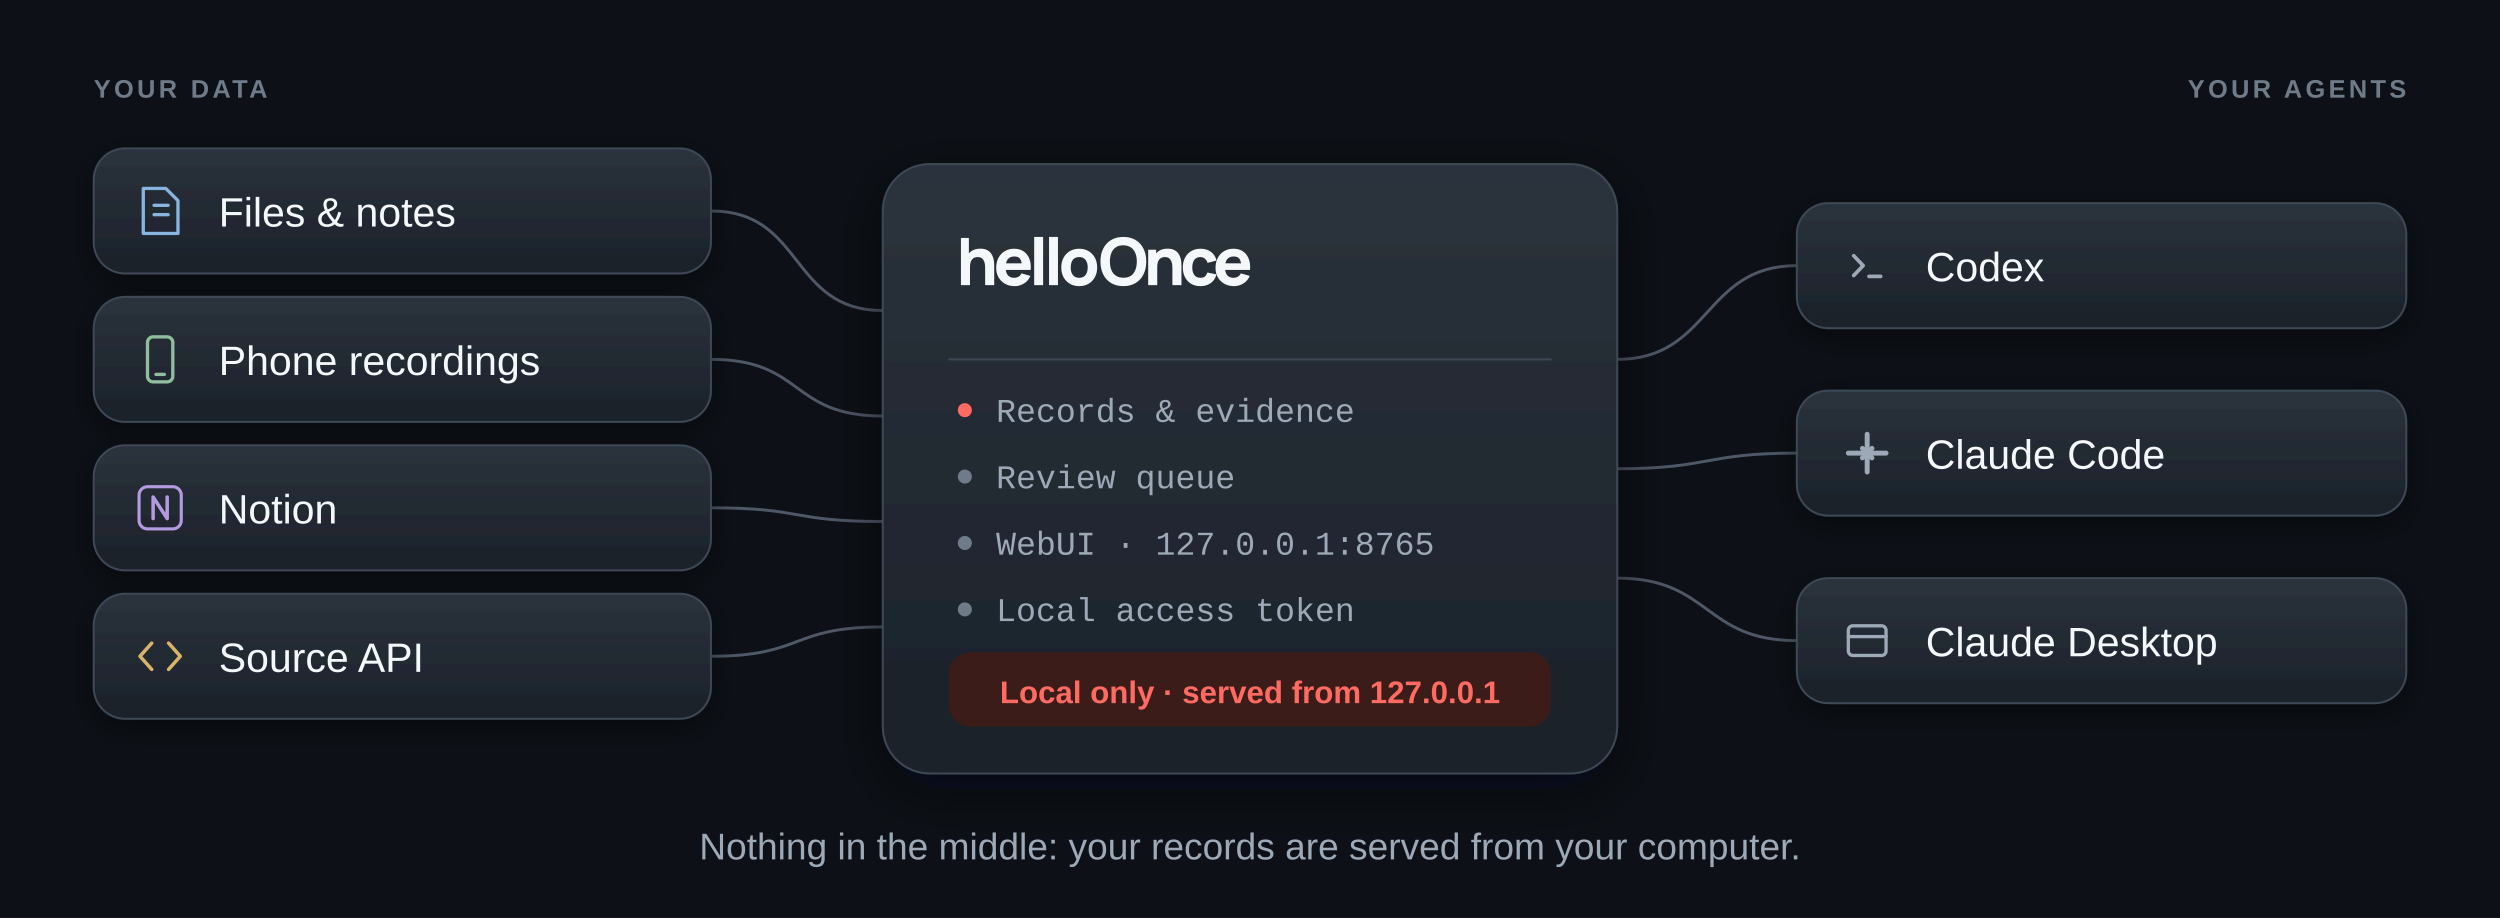
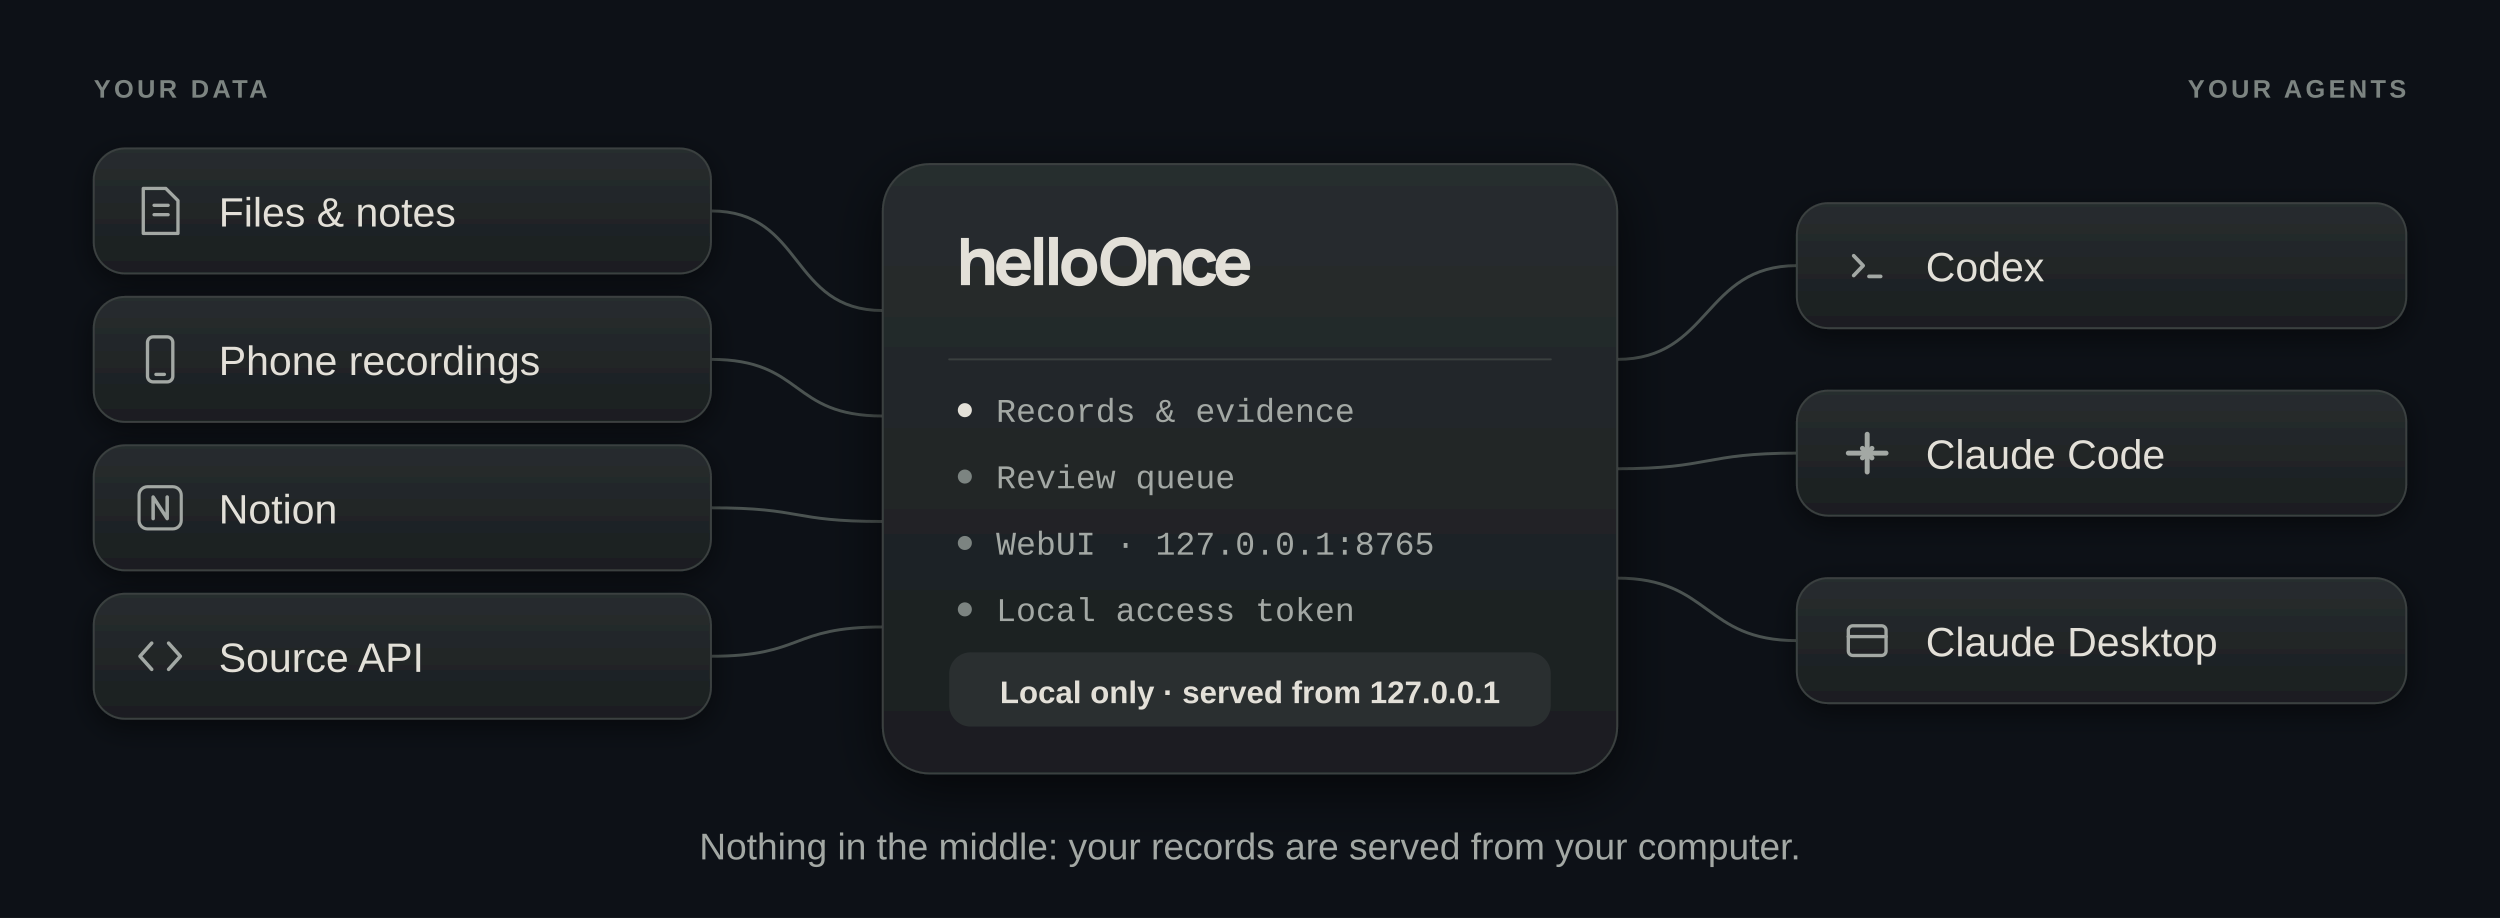
<svg xmlns="http://www.w3.org/2000/svg" viewBox="0 0 1280 470" width="1280" height="470" role="img" aria-label="Files, phone recordings, Notion and the source API flow into HelloOnce on your computer, which serves Codex, Claude Code and Claude Desktop over MCP.">
  <defs>
    <radialGradient id="halo" cx="50%" cy="50%" r="50%">
-       <stop offset="0" stop-color="#FF7A70" stop-opacity=".55" />
-       <stop offset=".45" stop-color="#FF7A70" stop-opacity=".18" />
-       <stop offset="1" stop-color="#FF7A70" stop-opacity="0" />
+       <stop offset="0" stop-color="#A3A8A4" stop-opacity=".55" />
+       <stop offset=".45" stop-color="#A3A8A4" stop-opacity=".18" />
+       <stop offset="1" stop-color="#A3A8A4" stop-opacity="0" />
    </radialGradient>
    <linearGradient id="cardGrad" x1="0" y1="0" x2="0" y2="1">
-       <stop offset="0" stop-color="#2B323C" />
-       <stop offset="1" stop-color="#1B2129" />
+       <stop offset="0" stop-color="#282D2F" />
+       <stop offset="1" stop-color="#1A1E20" />
    </linearGradient>
    <linearGradient id="cardAltGrad" x1="0" y1="0" x2="0" y2="1">
-       <stop offset="0" stop-color="#39424F" />
-       <stop offset="1" stop-color="#262E38" />
+       <stop offset="0" stop-color="#343A3B" />
+       <stop offset="1" stop-color="#232829" />
    </linearGradient>
    <filter id="soft" x="-30%" y="-30%" width="160%" height="180%">
-       <feDropShadow dx="0" dy="8" stdDeviation="14" flood-color="rgba(1,4,9,.62)" flood-opacity="1" />
+       <feDropShadow dx="0" dy="8" stdDeviation="14" flood-color="rgba(0,0,0,.62)" flood-opacity="1" />
    </filter>
    <filter id="softSm" x="-30%" y="-30%" width="160%" height="180%">
-       <feDropShadow dx="0" dy="4" stdDeviation="7" flood-color="rgba(1,4,9,.62)" flood-opacity=".8" />
+       <feDropShadow dx="0" dy="4" stdDeviation="7" flood-color="rgba(0,0,0,.62)" flood-opacity=".8" />
    </filter>
  </defs>
  <style>
  .s{font-family:-apple-system, BlinkMacSystemFont, 'Segoe UI Variable Display', 'Segoe UI', 'Helvetica Neue', Arial, 'Microsoft YaHei', 'PingFang SC', 'Hiragino Sans GB', 'Noto Sans CJK SC', sans-serif}
  .m{font-family:ui-monospace, SFMono-Regular, 'SF Mono', Menlo, Consolas, 'Liberation Mono', 'Microsoft YaHei', monospace}
  .rise{opacity:0;animation:rise .9s cubic-bezier(.16,.84,.32,1) both}
  @keyframes rise{from{opacity:0;transform:translateY(14px);filter:blur(6px)}to{opacity:1;transform:none;filter:blur(0)}}
  @keyframes breathe{0%,100%{opacity:.45;transform:scale(.96)}50%{opacity:.9;transform:scale(1.05)}}
  @keyframes breathe2{
    0%{opacity:.05;transform:scale(.93);animation-timing-function:cubic-bezier(.66,0,.34,1)}
    18%{opacity:.12;transform:scale(1.03);animation-timing-function:cubic-bezier(.37,0,.63,1)}
    34%{opacity:.07;transform:scale(.99);animation-timing-function:cubic-bezier(.45,0,.55,1)}
    57%{opacity:.15;transform:scale(1.085);animation-timing-function:cubic-bezier(.3,0,.7,1)}
    72%{opacity:.088;transform:scale(1.008);animation-timing-function:cubic-bezier(.6,0,.4,1)}
    88%{opacity:.126;transform:scale(1.052);animation-timing-function:cubic-bezier(.5,0,.5,1)}
    100%{opacity:.05;transform:scale(.93)}
  }
  @keyframes twinkle{0%,100%{opacity:.12}50%{opacity:.5}}
  .tw{animation:twinkle 9s ease-in-out infinite}
  .snr{animation:snr 5.4s cubic-bezier(.16,.84,.32,1) infinite;transform-box:fill-box;transform-origin:center}
  @keyframes snr{0%{transform:scale(.5);opacity:.55}65%{opacity:0}100%{transform:scale(1.6);opacity:0}}
  .swp{animation-timing-function:cubic-bezier(.83,0,.17,1);animation-iteration-count:infinite;opacity:0}
  .march{animation:march 1.65s linear infinite}
  .dp{animation:dotpulse 2.6s ease-in-out infinite}
  @keyframes dotpulse{0%,100%{opacity:.42}50%{opacity:1}}
  @keyframes march{to{stroke-dashoffset:-24}}
  .scan{animation:scan 4s cubic-bezier(.83,0,.17,1) infinite;opacity:0}
  @keyframes scan{0%{transform:translateX(0);opacity:0}8%{opacity:1}88%{opacity:1}100%{transform:translateX(1140px);opacity:0}}
  @media (prefers-reduced-motion: reduce){
    .rise{animation:none!important;opacity:1!important;filter:none!important;transform:none!important}
    .tw{animation:none!important;opacity:.55!important}
    .snr,.swp,.scan{animation:none!important;opacity:0!important}
    .march{animation:none!important}
    .dp{animation:none!important;opacity:1!important}
  }</style>
  <rect width="1280" height="470" fill="#0D1117" />
-   <text x="48" y="50" font-size="13" font-weight="700" fill="#6F7B89" letter-spacing="1.7" class="s">YOUR DATA</text>
-   <text x="1232" y="50" font-size="13" font-weight="700" fill="#6F7B89" text-anchor="end" letter-spacing="1.7" class="s">YOUR AGENTS</text>
-   <path id="sl0" d="M364,108 C412,108 404,159 452,159" fill="none" stroke="#4E5866" stroke-width="1.5" />
-   <path id="sl1" d="M364,184 C412,184 404,213 452,213" fill="none" stroke="#4E5866" stroke-width="1.5" />
-   <path id="sl2" d="M364,260 C412,260 404,267 452,267" fill="none" stroke="#4E5866" stroke-width="1.5" />
-   <path id="sl3" d="M364,336 C412,336 404,321 452,321" fill="none" stroke="#4E5866" stroke-width="1.5" />
-   <path id="ar0" d="M828,184 C876,184 872,136 920,136" fill="none" stroke="#4E5866" stroke-width="1.5" />
-   <path id="ar1" d="M828,240 C876,240 872,232 920,232" fill="none" stroke="#4E5866" stroke-width="1.5" />
-   <path id="ar2" d="M828,296 C876,296 872,328 920,328" fill="none" stroke="#4E5866" stroke-width="1.5" />
+   <text x="48" y="50" font-size="13" font-weight="700" fill="#7C8481" letter-spacing="1.7" class="s">YOUR DATA</text>
+   <text x="1232" y="50" font-size="13" font-weight="700" fill="#7C8481" text-anchor="end" letter-spacing="1.7" class="s">YOUR AGENTS</text>
+   <path id="sl0" d="M364,108 C412,108 404,159 452,159" fill="none" stroke="#4B5351" stroke-width="1.5" />
+   <path id="sl1" d="M364,184 C412,184 404,213 452,213" fill="none" stroke="#4B5351" stroke-width="1.5" />
+   <path id="sl2" d="M364,260 C412,260 404,267 452,267" fill="none" stroke="#4B5351" stroke-width="1.5" />
+   <path id="sl3" d="M364,336 C412,336 404,321 452,321" fill="none" stroke="#4B5351" stroke-width="1.5" />
+   <path id="ar0" d="M828,184 C876,184 872,136 920,136" fill="none" stroke="#4B5351" stroke-width="1.5" />
+   <path id="ar1" d="M828,240 C876,240 872,232 920,232" fill="none" stroke="#4B5351" stroke-width="1.5" />
+   <path id="ar2" d="M828,296 C876,296 872,328 920,328" fill="none" stroke="#4B5351" stroke-width="1.5" />
  <g>
    <g>
      <animateMotion dur="1.3s" begin="0s" repeatCount="indefinite" calcMode="spline" keyPoints="0;1" keyTimes="0;1" keySplines=".42 0 .28 1">
        <mpath href="#sl0" />
      </animateMotion>
-       <circle r="5.4" fill="#FFB3AC" opacity="0">
+       <circle r="5.4" fill="#6F7672" opacity="0">
        <animate attributeName="r" values="2.16;5.4;5.4;2.16" keyTimes="0;.14;.86;1" calcMode="spline" keySplines=".4 0 .6 1;.4 0 .6 1;.4 0 .6 1" dur="1.3s" begin="0s" repeatCount="indefinite" />
        <animate attributeName="opacity" values="0;.115;.115;0" keyTimes="0;.14;.86;1" calcMode="spline" keySplines=".4 0 .6 1;.4 0 .6 1;.4 0 .6 1" dur="1.3s" begin="0s" repeatCount="indefinite" />
      </circle>
-       <circle r="3.6" fill="#FFB3AC" opacity="0">
+       <circle r="3.6" fill="#6F7672" opacity="0">
        <animate attributeName="r" values="1.26;3.6;3.6;1.26" keyTimes="0;.14;.86;1" calcMode="spline" keySplines=".4 0 .6 1;.4 0 .6 1;.4 0 .6 1" dur="1.3s" begin="0s" repeatCount="indefinite" />
        <animate attributeName="opacity" values="0;1;1;0" keyTimes="0;.14;.86;1" calcMode="spline" keySplines=".4 0 .6 1;.4 0 .6 1;.4 0 .6 1" dur="1.3s" begin="0s" repeatCount="indefinite" />
      </circle>
    </g>
    <g>
      <animateMotion dur="1.3s" begin="-0.37s" repeatCount="indefinite" calcMode="spline" keyPoints="0;1" keyTimes="0;1" keySplines=".42 0 .28 1">
        <mpath href="#sl0" />
      </animateMotion>
-       <circle r="5.4" fill="#FFB3AC" opacity="0">
+       <circle r="5.4" fill="#6F7672" opacity="0">
        <animate attributeName="r" values="2.16;5.4;5.4;2.16" keyTimes="0;.14;.86;1" calcMode="spline" keySplines=".4 0 .6 1;.4 0 .6 1;.4 0 .6 1" dur="1.3s" begin="-0.37s" repeatCount="indefinite" />
        <animate attributeName="opacity" values="0;.115;.115;0" keyTimes="0;.14;.86;1" calcMode="spline" keySplines=".4 0 .6 1;.4 0 .6 1;.4 0 .6 1" dur="1.3s" begin="-0.37s" repeatCount="indefinite" />
      </circle>
-       <circle r="3.6" fill="#FFB3AC" opacity="0">
+       <circle r="3.6" fill="#6F7672" opacity="0">
        <animate attributeName="r" values="1.26;3.6;3.6;1.26" keyTimes="0;.14;.86;1" calcMode="spline" keySplines=".4 0 .6 1;.4 0 .6 1;.4 0 .6 1" dur="1.3s" begin="-0.37s" repeatCount="indefinite" />
        <animate attributeName="opacity" values="0;1;1;0" keyTimes="0;.14;.86;1" calcMode="spline" keySplines=".4 0 .6 1;.4 0 .6 1;.4 0 .6 1" dur="1.3s" begin="-0.37s" repeatCount="indefinite" />
      </circle>
    </g>
    <g>
      <animateMotion dur="1.42s" begin="-0.46s" repeatCount="indefinite" calcMode="spline" keyPoints="0;1" keyTimes="0;1" keySplines=".42 0 .28 1">
        <mpath href="#sl1" />
      </animateMotion>
-       <circle r="5.4" fill="#FFB3AC" opacity="0">
+       <circle r="5.4" fill="#6F7672" opacity="0">
        <animate attributeName="r" values="2.16;5.4;5.4;2.16" keyTimes="0;.14;.86;1" calcMode="spline" keySplines=".4 0 .6 1;.4 0 .6 1;.4 0 .6 1" dur="1.42s" begin="-0.46s" repeatCount="indefinite" />
        <animate attributeName="opacity" values="0;.115;.115;0" keyTimes="0;.14;.86;1" calcMode="spline" keySplines=".4 0 .6 1;.4 0 .6 1;.4 0 .6 1" dur="1.42s" begin="-0.46s" repeatCount="indefinite" />
      </circle>
-       <circle r="3.6" fill="#FFB3AC" opacity="0">
+       <circle r="3.6" fill="#6F7672" opacity="0">
        <animate attributeName="r" values="1.26;3.6;3.6;1.26" keyTimes="0;.14;.86;1" calcMode="spline" keySplines=".4 0 .6 1;.4 0 .6 1;.4 0 .6 1" dur="1.42s" begin="-0.46s" repeatCount="indefinite" />
        <animate attributeName="opacity" values="0;1;1;0" keyTimes="0;.14;.86;1" calcMode="spline" keySplines=".4 0 .6 1;.4 0 .6 1;.4 0 .6 1" dur="1.42s" begin="-0.46s" repeatCount="indefinite" />
      </circle>
    </g>
    <g>
      <animateMotion dur="1.42s" begin="-0.83s" repeatCount="indefinite" calcMode="spline" keyPoints="0;1" keyTimes="0;1" keySplines=".42 0 .28 1">
        <mpath href="#sl1" />
      </animateMotion>
-       <circle r="5.4" fill="#FFB3AC" opacity="0">
+       <circle r="5.4" fill="#6F7672" opacity="0">
        <animate attributeName="r" values="2.16;5.4;5.4;2.16" keyTimes="0;.14;.86;1" calcMode="spline" keySplines=".4 0 .6 1;.4 0 .6 1;.4 0 .6 1" dur="1.42s" begin="-0.83s" repeatCount="indefinite" />
        <animate attributeName="opacity" values="0;.115;.115;0" keyTimes="0;.14;.86;1" calcMode="spline" keySplines=".4 0 .6 1;.4 0 .6 1;.4 0 .6 1" dur="1.42s" begin="-0.83s" repeatCount="indefinite" />
      </circle>
-       <circle r="3.6" fill="#FFB3AC" opacity="0">
+       <circle r="3.6" fill="#6F7672" opacity="0">
        <animate attributeName="r" values="1.26;3.6;3.6;1.26" keyTimes="0;.14;.86;1" calcMode="spline" keySplines=".4 0 .6 1;.4 0 .6 1;.4 0 .6 1" dur="1.42s" begin="-0.83s" repeatCount="indefinite" />
        <animate attributeName="opacity" values="0;1;1;0" keyTimes="0;.14;.86;1" calcMode="spline" keySplines=".4 0 .6 1;.4 0 .6 1;.4 0 .6 1" dur="1.42s" begin="-0.83s" repeatCount="indefinite" />
      </circle>
    </g>
    <g>
      <animateMotion dur="1.53s" begin="-0.92s" repeatCount="indefinite" calcMode="spline" keyPoints="0;1" keyTimes="0;1" keySplines=".42 0 .28 1">
        <mpath href="#sl2" />
      </animateMotion>
-       <circle r="5.4" fill="#FFB3AC" opacity="0">
+       <circle r="5.4" fill="#6F7672" opacity="0">
        <animate attributeName="r" values="2.16;5.4;5.4;2.16" keyTimes="0;.14;.86;1" calcMode="spline" keySplines=".4 0 .6 1;.4 0 .6 1;.4 0 .6 1" dur="1.53s" begin="-0.92s" repeatCount="indefinite" />
        <animate attributeName="opacity" values="0;.115;.115;0" keyTimes="0;.14;.86;1" calcMode="spline" keySplines=".4 0 .6 1;.4 0 .6 1;.4 0 .6 1" dur="1.53s" begin="-0.92s" repeatCount="indefinite" />
      </circle>
-       <circle r="3.6" fill="#FFB3AC" opacity="0">
+       <circle r="3.6" fill="#6F7672" opacity="0">
        <animate attributeName="r" values="1.26;3.6;3.6;1.26" keyTimes="0;.14;.86;1" calcMode="spline" keySplines=".4 0 .6 1;.4 0 .6 1;.4 0 .6 1" dur="1.53s" begin="-0.92s" repeatCount="indefinite" />
        <animate attributeName="opacity" values="0;1;1;0" keyTimes="0;.14;.86;1" calcMode="spline" keySplines=".4 0 .6 1;.4 0 .6 1;.4 0 .6 1" dur="1.53s" begin="-0.92s" repeatCount="indefinite" />
      </circle>
    </g>
    <g>
      <animateMotion dur="1.53s" begin="-1.29s" repeatCount="indefinite" calcMode="spline" keyPoints="0;1" keyTimes="0;1" keySplines=".42 0 .28 1">
        <mpath href="#sl2" />
      </animateMotion>
-       <circle r="5.4" fill="#FFB3AC" opacity="0">
+       <circle r="5.4" fill="#6F7672" opacity="0">
        <animate attributeName="r" values="2.16;5.4;5.4;2.16" keyTimes="0;.14;.86;1" calcMode="spline" keySplines=".4 0 .6 1;.4 0 .6 1;.4 0 .6 1" dur="1.53s" begin="-1.29s" repeatCount="indefinite" />
        <animate attributeName="opacity" values="0;.115;.115;0" keyTimes="0;.14;.86;1" calcMode="spline" keySplines=".4 0 .6 1;.4 0 .6 1;.4 0 .6 1" dur="1.53s" begin="-1.29s" repeatCount="indefinite" />
      </circle>
-       <circle r="3.6" fill="#FFB3AC" opacity="0">
+       <circle r="3.6" fill="#6F7672" opacity="0">
        <animate attributeName="r" values="1.26;3.6;3.6;1.26" keyTimes="0;.14;.86;1" calcMode="spline" keySplines=".4 0 .6 1;.4 0 .6 1;.4 0 .6 1" dur="1.53s" begin="-1.29s" repeatCount="indefinite" />
        <animate attributeName="opacity" values="0;1;1;0" keyTimes="0;.14;.86;1" calcMode="spline" keySplines=".4 0 .6 1;.4 0 .6 1;.4 0 .6 1" dur="1.53s" begin="-1.29s" repeatCount="indefinite" />
      </circle>
    </g>
    <g>
      <animateMotion dur="1.65s" begin="-1.38s" repeatCount="indefinite" calcMode="spline" keyPoints="0;1" keyTimes="0;1" keySplines=".42 0 .28 1">
        <mpath href="#sl3" />
      </animateMotion>
-       <circle r="5.4" fill="#FFB3AC" opacity="0">
+       <circle r="5.4" fill="#6F7672" opacity="0">
        <animate attributeName="r" values="2.16;5.4;5.4;2.16" keyTimes="0;.14;.86;1" calcMode="spline" keySplines=".4 0 .6 1;.4 0 .6 1;.4 0 .6 1" dur="1.65s" begin="-1.38s" repeatCount="indefinite" />
        <animate attributeName="opacity" values="0;.115;.115;0" keyTimes="0;.14;.86;1" calcMode="spline" keySplines=".4 0 .6 1;.4 0 .6 1;.4 0 .6 1" dur="1.65s" begin="-1.38s" repeatCount="indefinite" />
      </circle>
-       <circle r="3.6" fill="#FFB3AC" opacity="0">
+       <circle r="3.6" fill="#6F7672" opacity="0">
        <animate attributeName="r" values="1.26;3.6;3.6;1.26" keyTimes="0;.14;.86;1" calcMode="spline" keySplines=".4 0 .6 1;.4 0 .6 1;.4 0 .6 1" dur="1.65s" begin="-1.38s" repeatCount="indefinite" />
        <animate attributeName="opacity" values="0;1;1;0" keyTimes="0;.14;.86;1" calcMode="spline" keySplines=".4 0 .6 1;.4 0 .6 1;.4 0 .6 1" dur="1.65s" begin="-1.38s" repeatCount="indefinite" />
      </circle>
    </g>
    <g>
      <animateMotion dur="1.65s" begin="-1.75s" repeatCount="indefinite" calcMode="spline" keyPoints="0;1" keyTimes="0;1" keySplines=".42 0 .28 1">
        <mpath href="#sl3" />
      </animateMotion>
-       <circle r="5.4" fill="#FFB3AC" opacity="0">
+       <circle r="5.4" fill="#6F7672" opacity="0">
        <animate attributeName="r" values="2.16;5.4;5.4;2.16" keyTimes="0;.14;.86;1" calcMode="spline" keySplines=".4 0 .6 1;.4 0 .6 1;.4 0 .6 1" dur="1.65s" begin="-1.75s" repeatCount="indefinite" />
        <animate attributeName="opacity" values="0;.115;.115;0" keyTimes="0;.14;.86;1" calcMode="spline" keySplines=".4 0 .6 1;.4 0 .6 1;.4 0 .6 1" dur="1.65s" begin="-1.75s" repeatCount="indefinite" />
      </circle>
-       <circle r="3.6" fill="#FFB3AC" opacity="0">
+       <circle r="3.6" fill="#6F7672" opacity="0">
        <animate attributeName="r" values="1.26;3.6;3.6;1.26" keyTimes="0;.14;.86;1" calcMode="spline" keySplines=".4 0 .6 1;.4 0 .6 1;.4 0 .6 1" dur="1.65s" begin="-1.75s" repeatCount="indefinite" />
        <animate attributeName="opacity" values="0;1;1;0" keyTimes="0;.14;.86;1" calcMode="spline" keySplines=".4 0 .6 1;.4 0 .6 1;.4 0 .6 1" dur="1.65s" begin="-1.75s" repeatCount="indefinite" />
      </circle>
    </g>
    <g>
      <animateMotion dur="1.08s" begin="0s" repeatCount="indefinite" calcMode="spline" keyPoints="0;1" keyTimes="0;1" keySplines=".42 0 .28 1">
        <mpath href="#ar0" />
      </animateMotion>
-       <circle r="5.4" fill="#FF6B63" opacity="0">
+       <circle r="5.4" fill="#E3E0D8" opacity="0">
        <animate attributeName="r" values="2.16;5.4;5.4;2.16" keyTimes="0;.14;.86;1" calcMode="spline" keySplines=".4 0 .6 1;.4 0 .6 1;.4 0 .6 1" dur="1.08s" begin="0s" repeatCount="indefinite" />
        <animate attributeName="opacity" values="0;.115;.115;0" keyTimes="0;.14;.86;1" calcMode="spline" keySplines=".4 0 .6 1;.4 0 .6 1;.4 0 .6 1" dur="1.08s" begin="0s" repeatCount="indefinite" />
      </circle>
-       <circle r="3.6" fill="#FF6B63" opacity="0">
+       <circle r="3.6" fill="#E3E0D8" opacity="0">
        <animate attributeName="r" values="1.26;3.6;3.6;1.26" keyTimes="0;.14;.86;1" calcMode="spline" keySplines=".4 0 .6 1;.4 0 .6 1;.4 0 .6 1" dur="1.08s" begin="0s" repeatCount="indefinite" />
        <animate attributeName="opacity" values="0;1;1;0" keyTimes="0;.14;.86;1" calcMode="spline" keySplines=".4 0 .6 1;.4 0 .6 1;.4 0 .6 1" dur="1.08s" begin="0s" repeatCount="indefinite" />
      </circle>
    </g>
    <g>
      <animateMotion dur="1.08s" begin="-0.31s" repeatCount="indefinite" calcMode="spline" keyPoints="0;1" keyTimes="0;1" keySplines=".42 0 .28 1">
        <mpath href="#ar0" />
      </animateMotion>
-       <circle r="5.4" fill="#FF6B63" opacity="0">
+       <circle r="5.4" fill="#E3E0D8" opacity="0">
        <animate attributeName="r" values="2.16;5.4;5.4;2.16" keyTimes="0;.14;.86;1" calcMode="spline" keySplines=".4 0 .6 1;.4 0 .6 1;.4 0 .6 1" dur="1.08s" begin="-0.31s" repeatCount="indefinite" />
        <animate attributeName="opacity" values="0;.115;.115;0" keyTimes="0;.14;.86;1" calcMode="spline" keySplines=".4 0 .6 1;.4 0 .6 1;.4 0 .6 1" dur="1.08s" begin="-0.31s" repeatCount="indefinite" />
      </circle>
-       <circle r="3.6" fill="#FF6B63" opacity="0">
+       <circle r="3.6" fill="#E3E0D8" opacity="0">
        <animate attributeName="r" values="1.26;3.6;3.6;1.26" keyTimes="0;.14;.86;1" calcMode="spline" keySplines=".4 0 .6 1;.4 0 .6 1;.4 0 .6 1" dur="1.08s" begin="-0.31s" repeatCount="indefinite" />
        <animate attributeName="opacity" values="0;1;1;0" keyTimes="0;.14;.86;1" calcMode="spline" keySplines=".4 0 .6 1;.4 0 .6 1;.4 0 .6 1" dur="1.08s" begin="-0.31s" repeatCount="indefinite" />
      </circle>
    </g>
    <g>
      <animateMotion dur="1.2s" begin="-0.39s" repeatCount="indefinite" calcMode="spline" keyPoints="0;1" keyTimes="0;1" keySplines=".42 0 .28 1">
        <mpath href="#ar1" />
      </animateMotion>
-       <circle r="5.4" fill="#FF6B63" opacity="0">
+       <circle r="5.4" fill="#E3E0D8" opacity="0">
        <animate attributeName="r" values="2.16;5.4;5.4;2.16" keyTimes="0;.14;.86;1" calcMode="spline" keySplines=".4 0 .6 1;.4 0 .6 1;.4 0 .6 1" dur="1.2s" begin="-0.39s" repeatCount="indefinite" />
        <animate attributeName="opacity" values="0;.115;.115;0" keyTimes="0;.14;.86;1" calcMode="spline" keySplines=".4 0 .6 1;.4 0 .6 1;.4 0 .6 1" dur="1.2s" begin="-0.39s" repeatCount="indefinite" />
      </circle>
-       <circle r="3.6" fill="#FF6B63" opacity="0">
+       <circle r="3.6" fill="#E3E0D8" opacity="0">
        <animate attributeName="r" values="1.26;3.6;3.6;1.26" keyTimes="0;.14;.86;1" calcMode="spline" keySplines=".4 0 .6 1;.4 0 .6 1;.4 0 .6 1" dur="1.2s" begin="-0.39s" repeatCount="indefinite" />
        <animate attributeName="opacity" values="0;1;1;0" keyTimes="0;.14;.86;1" calcMode="spline" keySplines=".4 0 .6 1;.4 0 .6 1;.4 0 .6 1" dur="1.2s" begin="-0.39s" repeatCount="indefinite" />
      </circle>
    </g>
    <g>
      <animateMotion dur="1.2s" begin="-0.7s" repeatCount="indefinite" calcMode="spline" keyPoints="0;1" keyTimes="0;1" keySplines=".42 0 .28 1">
        <mpath href="#ar1" />
      </animateMotion>
-       <circle r="5.4" fill="#FF6B63" opacity="0">
+       <circle r="5.4" fill="#E3E0D8" opacity="0">
        <animate attributeName="r" values="2.16;5.4;5.4;2.16" keyTimes="0;.14;.86;1" calcMode="spline" keySplines=".4 0 .6 1;.4 0 .6 1;.4 0 .6 1" dur="1.2s" begin="-0.7s" repeatCount="indefinite" />
        <animate attributeName="opacity" values="0;.115;.115;0" keyTimes="0;.14;.86;1" calcMode="spline" keySplines=".4 0 .6 1;.4 0 .6 1;.4 0 .6 1" dur="1.2s" begin="-0.7s" repeatCount="indefinite" />
      </circle>
-       <circle r="3.6" fill="#FF6B63" opacity="0">
+       <circle r="3.6" fill="#E3E0D8" opacity="0">
        <animate attributeName="r" values="1.26;3.6;3.6;1.26" keyTimes="0;.14;.86;1" calcMode="spline" keySplines=".4 0 .6 1;.4 0 .6 1;.4 0 .6 1" dur="1.2s" begin="-0.7s" repeatCount="indefinite" />
        <animate attributeName="opacity" values="0;1;1;0" keyTimes="0;.14;.86;1" calcMode="spline" keySplines=".4 0 .6 1;.4 0 .6 1;.4 0 .6 1" dur="1.2s" begin="-0.7s" repeatCount="indefinite" />
      </circle>
    </g>
    <g>
      <animateMotion dur="1.32s" begin="-0.78s" repeatCount="indefinite" calcMode="spline" keyPoints="0;1" keyTimes="0;1" keySplines=".42 0 .28 1">
        <mpath href="#ar2" />
      </animateMotion>
-       <circle r="5.4" fill="#FF6B63" opacity="0">
+       <circle r="5.4" fill="#E3E0D8" opacity="0">
        <animate attributeName="r" values="2.16;5.4;5.4;2.16" keyTimes="0;.14;.86;1" calcMode="spline" keySplines=".4 0 .6 1;.4 0 .6 1;.4 0 .6 1" dur="1.32s" begin="-0.78s" repeatCount="indefinite" />
        <animate attributeName="opacity" values="0;.115;.115;0" keyTimes="0;.14;.86;1" calcMode="spline" keySplines=".4 0 .6 1;.4 0 .6 1;.4 0 .6 1" dur="1.32s" begin="-0.78s" repeatCount="indefinite" />
      </circle>
-       <circle r="3.6" fill="#FF6B63" opacity="0">
+       <circle r="3.6" fill="#E3E0D8" opacity="0">
        <animate attributeName="r" values="1.26;3.6;3.6;1.26" keyTimes="0;.14;.86;1" calcMode="spline" keySplines=".4 0 .6 1;.4 0 .6 1;.4 0 .6 1" dur="1.32s" begin="-0.78s" repeatCount="indefinite" />
        <animate attributeName="opacity" values="0;1;1;0" keyTimes="0;.14;.86;1" calcMode="spline" keySplines=".4 0 .6 1;.4 0 .6 1;.4 0 .6 1" dur="1.32s" begin="-0.78s" repeatCount="indefinite" />
      </circle>
    </g>
    <g>
      <animateMotion dur="1.32s" begin="-1.09s" repeatCount="indefinite" calcMode="spline" keyPoints="0;1" keyTimes="0;1" keySplines=".42 0 .28 1">
        <mpath href="#ar2" />
      </animateMotion>
-       <circle r="5.4" fill="#FF6B63" opacity="0">
+       <circle r="5.4" fill="#E3E0D8" opacity="0">
        <animate attributeName="r" values="2.16;5.4;5.4;2.16" keyTimes="0;.14;.86;1" calcMode="spline" keySplines=".4 0 .6 1;.4 0 .6 1;.4 0 .6 1" dur="1.32s" begin="-1.09s" repeatCount="indefinite" />
        <animate attributeName="opacity" values="0;.115;.115;0" keyTimes="0;.14;.86;1" calcMode="spline" keySplines=".4 0 .6 1;.4 0 .6 1;.4 0 .6 1" dur="1.32s" begin="-1.09s" repeatCount="indefinite" />
      </circle>
-       <circle r="3.6" fill="#FF6B63" opacity="0">
+       <circle r="3.6" fill="#E3E0D8" opacity="0">
        <animate attributeName="r" values="1.26;3.6;3.6;1.26" keyTimes="0;.14;.86;1" calcMode="spline" keySplines=".4 0 .6 1;.4 0 .6 1;.4 0 .6 1" dur="1.32s" begin="-1.09s" repeatCount="indefinite" />
        <animate attributeName="opacity" values="0;1;1;0" keyTimes="0;.14;.86;1" calcMode="spline" keySplines=".4 0 .6 1;.4 0 .6 1;.4 0 .6 1" dur="1.32s" begin="-1.09s" repeatCount="indefinite" />
      </circle>
    </g>
  </g>
  <g filter="url(#softSm)">
-     <rect x="48" y="76" width="316" height="64" rx="16" fill="url(#cardGrad)" stroke="#3E4855" stroke-width="1" />
+     <rect x="48" y="76" width="316" height="64" rx="16" fill="url(#cardGrad)" stroke="#3A403F" stroke-width="1" />
    <g transform="translate(82 108)">
-       <g fill="none" stroke="#88B4E0" stroke-width="1.7" stroke-linecap="round" stroke-linejoin="round">
+       <g fill="none" stroke="#A3A8A4" stroke-width="1.7" stroke-linecap="round" stroke-linejoin="round">
        <path d="M-8.64 -11.52 h11.52 l6.24 6.24 v16.8 h-17.76 z" />
        <path d="M-3.12 -2.88 h7.2 M-3.12 1.92 h7.2" />
      </g>
    </g>
-     <text x="112" y="116" font-size="21" font-weight="500" fill="#F5F8FB" class="s">Files &amp; notes</text>
-   </g>
-   <g filter="url(#softSm)">
-     <rect x="48" y="152" width="316" height="64" rx="16" fill="url(#cardGrad)" stroke="#3E4855" stroke-width="1" />
+     <text x="112" y="116" font-size="21" font-weight="500" fill="#E3E0D8" class="s">Files &amp; notes</text>
+   </g>
+   <g filter="url(#softSm)">
+     <rect x="48" y="152" width="316" height="64" rx="16" fill="url(#cardGrad)" stroke="#3A403F" stroke-width="1" />
    <g transform="translate(82 184)">
-       <g fill="none" stroke="#8FBE9E" stroke-width="1.7" stroke-linecap="round">
+       <g fill="none" stroke="#A3A8A4" stroke-width="1.7" stroke-linecap="round">
        <rect x="-6.48" y="-11.52" width="12.96" height="23.04" rx="2.88" />
        <path d="M-2.16 7.68 h4.32" />
      </g>
    </g>
-     <text x="112" y="192" font-size="21" font-weight="500" fill="#F5F8FB" class="s">Phone recordings</text>
-   </g>
-   <g filter="url(#softSm)">
-     <rect x="48" y="228" width="316" height="64" rx="16" fill="url(#cardGrad)" stroke="#3E4855" stroke-width="1" />
+     <text x="112" y="192" font-size="21" font-weight="500" fill="#E3E0D8" class="s">Phone recordings</text>
+   </g>
+   <g filter="url(#softSm)">
+     <rect x="48" y="228" width="316" height="64" rx="16" fill="url(#cardGrad)" stroke="#3A403F" stroke-width="1" />
    <g transform="translate(82 260)">
      <g>
-         <rect x="-10.8" y="-10.8" width="21.6" height="21.6" rx="4.32" fill="none" stroke="#B49BE0" stroke-width="1.6" />
-         <path d="M-3.6 5.52 v-11.04 l7.2 11.04 v-11.04" fill="none" stroke="#B49BE0" stroke-width="1.8" stroke-linecap="round" stroke-linejoin="round" />
-       </g>
-     </g>
-     <text x="112" y="268" font-size="21" font-weight="500" fill="#F5F8FB" class="s">Notion</text>
-   </g>
-   <g filter="url(#softSm)">
-     <rect x="48" y="304" width="316" height="64" rx="16" fill="url(#cardGrad)" stroke="#3E4855" stroke-width="1" />
+         <rect x="-10.8" y="-10.8" width="21.6" height="21.6" rx="4.32" fill="none" stroke="#A3A8A4" stroke-width="1.6" />
+         <path d="M-3.6 5.52 v-11.04 l7.2 11.04 v-11.04" fill="none" stroke="#A3A8A4" stroke-width="1.8" stroke-linecap="round" stroke-linejoin="round" />
+       </g>
+     </g>
+     <text x="112" y="268" font-size="21" font-weight="500" fill="#E3E0D8" class="s">Notion</text>
+   </g>
+   <g filter="url(#softSm)">
+     <rect x="48" y="304" width="316" height="64" rx="16" fill="url(#cardGrad)" stroke="#3A403F" stroke-width="1" />
    <g transform="translate(82 336)">
-       <g fill="none" stroke="#D9B36B" stroke-width="1.8" stroke-linecap="round" stroke-linejoin="round">
+       <g fill="none" stroke="#A3A8A4" stroke-width="1.8" stroke-linecap="round" stroke-linejoin="round">
        <path d="M-4.32 -6.72 l-6 6.72 l6 6.72" />
        <path d="M4.32 -6.72 l6 6.72 l-6 6.72" />
      </g>
    </g>
-     <text x="112" y="344" font-size="21" font-weight="500" fill="#F5F8FB" class="s">Source API</text>
-   </g>
-   <g filter="url(#softSm)">
-     <rect x="920" y="104" width="312" height="64" rx="16" fill="url(#cardGrad)" stroke="#3E4855" stroke-width="1" />
+     <text x="112" y="344" font-size="21" font-weight="500" fill="#E3E0D8" class="s">Source API</text>
+   </g>
+   <g filter="url(#softSm)">
+     <rect x="920" y="104" width="312" height="64" rx="16" fill="url(#cardGrad)" stroke="#3A403F" stroke-width="1" />
    <g transform="translate(956 136)">
-       <g fill="none" stroke="#9DA9B7" stroke-width="1.9" stroke-linecap="round" stroke-linejoin="round">
+       <g fill="none" stroke="#A3A8A4" stroke-width="1.9" stroke-linecap="round" stroke-linejoin="round">
        <path d="M-6.9 -5.06 l4.83 5.06 l-4.83 5.06" />
        <path d="M0.92 5.52 h5.98" />
      </g>
    </g>
-     <text x="986" y="144" font-size="21" font-weight="500" fill="#F5F8FB" class="s">Codex</text>
-   </g>
-   <g filter="url(#softSm)">
-     <rect x="920" y="200" width="312" height="64" rx="16" fill="url(#cardGrad)" stroke="#3E4855" stroke-width="1" />
+     <text x="986" y="144" font-size="21" font-weight="500" fill="#E3E0D8" class="s">Codex</text>
+   </g>
+   <g filter="url(#softSm)">
+     <rect x="920" y="200" width="312" height="64" rx="16" fill="url(#cardGrad)" stroke="#3A403F" stroke-width="1" />
    <g transform="translate(956 232)">
      <g>
-         <line x1="0" y1="0" x2="0" y2="-9.66" stroke="#9DA9B7" stroke-width="2.53" stroke-linecap="round" />
-         <line x1="0" y1="0" x2="2.44" y2="-2.44" stroke="#9DA9B7" stroke-width="2.53" stroke-linecap="round" />
-         <line x1="0" y1="0" x2="9.66" y2="0" stroke="#9DA9B7" stroke-width="2.53" stroke-linecap="round" />
-         <line x1="0" y1="0" x2="2.44" y2="2.44" stroke="#9DA9B7" stroke-width="2.53" stroke-linecap="round" />
-         <line x1="0" y1="0" x2="0" y2="9.66" stroke="#9DA9B7" stroke-width="2.53" stroke-linecap="round" />
-         <line x1="0" y1="0" x2="-2.44" y2="2.44" stroke="#9DA9B7" stroke-width="2.53" stroke-linecap="round" />
-         <line x1="0" y1="0" x2="-9.66" y2="0" stroke="#9DA9B7" stroke-width="2.53" stroke-linecap="round" />
-         <line x1="0" y1="0" x2="-2.44" y2="-2.44" stroke="#9DA9B7" stroke-width="2.53" stroke-linecap="round" />
-       </g>
-     </g>
-     <text x="986" y="240" font-size="21" font-weight="500" fill="#F5F8FB" class="s">Claude Code</text>
-   </g>
-   <g filter="url(#softSm)">
-     <rect x="920" y="296" width="312" height="64" rx="16" fill="url(#cardGrad)" stroke="#3E4855" stroke-width="1" />
+         <line x1="0" y1="0" x2="0" y2="-9.66" stroke="#A3A8A4" stroke-width="2.53" stroke-linecap="round" />
+         <line x1="0" y1="0" x2="2.44" y2="-2.44" stroke="#A3A8A4" stroke-width="2.53" stroke-linecap="round" />
+         <line x1="0" y1="0" x2="9.66" y2="0" stroke="#A3A8A4" stroke-width="2.53" stroke-linecap="round" />
+         <line x1="0" y1="0" x2="2.44" y2="2.44" stroke="#A3A8A4" stroke-width="2.53" stroke-linecap="round" />
+         <line x1="0" y1="0" x2="0" y2="9.66" stroke="#A3A8A4" stroke-width="2.53" stroke-linecap="round" />
+         <line x1="0" y1="0" x2="-2.44" y2="2.44" stroke="#A3A8A4" stroke-width="2.53" stroke-linecap="round" />
+         <line x1="0" y1="0" x2="-9.66" y2="0" stroke="#A3A8A4" stroke-width="2.53" stroke-linecap="round" />
+         <line x1="0" y1="0" x2="-2.44" y2="-2.44" stroke="#A3A8A4" stroke-width="2.53" stroke-linecap="round" />
+       </g>
+     </g>
+     <text x="986" y="240" font-size="21" font-weight="500" fill="#E3E0D8" class="s">Claude Code</text>
+   </g>
+   <g filter="url(#softSm)">
+     <rect x="920" y="296" width="312" height="64" rx="16" fill="url(#cardGrad)" stroke="#3A403F" stroke-width="1" />
    <g transform="translate(956 328)">
-       <g fill="none" stroke="#9DA9B7" stroke-width="1.7" stroke-linecap="round">
+       <g fill="none" stroke="#A3A8A4" stroke-width="1.7" stroke-linecap="round">
        <rect x="-9.66" y="-7.59" width="19.32" height="15.18" rx="2.3" />
        <path d="M-9.66 -2.07 h19.32" />
      </g>
    </g>
-     <text x="986" y="336" font-size="21" font-weight="500" fill="#F5F8FB" class="s">Claude Desktop</text>
+     <text x="986" y="336" font-size="21" font-weight="500" fill="#E3E0D8" class="s">Claude Desktop</text>
  </g>
  <g filter="url(#soft)">
-     <rect x="452" y="84" width="376" height="312" rx="24" fill="url(#cardGrad)" stroke="#3E4855" stroke-width="1" />
-   </g>
-   <g transform="translate(440.32 102.95) scale(0.37113)" fill="#F5F8FB">
+     <rect x="452" y="84" width="376" height="312" rx="24" fill="url(#cardGrad)" stroke="#3A403F" stroke-width="1" />
+   </g>
+   <g transform="translate(440.32 102.95) scale(0.37113)" fill="#E3E0D8">
    <path d="M172.66 116V92.91C172.66 91.793 172.6 90.375 172.479 88.654C172.358 86.904 171.981 85.153 171.347 83.403C170.713 81.652 169.672 80.188 168.223 79.011C166.805 77.834 164.782 77.245 162.156 77.245C161.1 77.245 159.968 77.411 158.761 77.743C157.554 78.076 156.422 78.724 155.365 79.69C154.309 80.626 153.434 82.014 152.739 83.855C152.075 85.697 151.743 88.141 151.743 91.19L144.681 87.84C144.681 83.976 145.465 80.354 147.035 76.974C148.604 73.593 150.959 70.862 154.098 68.779C157.267 66.697 161.251 65.655 166.05 65.655C169.883 65.655 173.007 66.304 175.422 67.602C177.836 68.9 179.708 70.545 181.036 72.537C182.394 74.529 183.36 76.612 183.933 78.785C184.507 80.928 184.854 82.89 184.975 84.67C185.095 86.451 185.156 87.749 185.156 88.564V116H172.66ZM139.248 116V50.805H150.204V84.308H151.743V116H139.248ZM213.331 117.358C208.321 117.358 203.899 116.287 200.066 114.144C196.263 111.971 193.275 108.998 191.101 105.225C188.958 101.422 187.887 97.076 187.887 92.186C187.887 86.844 188.943 82.195 191.056 78.242C193.169 74.287 196.082 71.224 199.794 69.051C203.506 66.847 207.777 65.746 212.607 65.746C217.738 65.746 222.099 66.953 225.691 69.368C229.282 71.782 231.939 75.178 233.659 79.554C235.379 83.931 235.983 89.077 235.47 94.993H223.291V90.466C223.291 85.485 222.491 81.909 220.892 79.736C219.322 77.532 216.742 76.43 213.15 76.43C208.954 76.43 205.861 77.713 203.869 80.279C201.907 82.814 200.926 86.572 200.926 91.552C200.926 96.11 201.907 99.641 203.869 102.146C205.861 104.621 208.773 105.859 212.607 105.859C215.021 105.859 217.089 105.33 218.809 104.274C220.529 103.218 221.842 101.693 222.748 99.701L235.062 103.233C233.221 107.7 230.309 111.171 226.325 113.646C222.371 116.121 218.039 117.358 213.331 117.358ZM197.123 94.993V85.847H229.539V94.993H197.123ZM240.298 116V49.447H252.612V116H240.298ZM260.791 116V49.447H273.105V116H260.791ZM302.381 117.358C297.461 117.358 293.145 116.257 289.433 114.053C285.72 111.85 282.823 108.817 280.74 104.953C278.688 101.06 277.662 96.593 277.662 91.552C277.662 86.451 278.718 81.969 280.831 78.106C282.944 74.212 285.856 71.179 289.569 69.006C293.281 66.832 297.552 65.746 302.381 65.746C307.301 65.746 311.617 66.847 315.33 69.051C319.072 71.254 321.985 74.303 324.067 78.196C326.15 82.06 327.191 86.511 327.191 91.552C327.191 96.623 326.135 101.105 324.022 104.998C321.94 108.862 319.027 111.895 315.284 114.098C311.572 116.272 307.271 117.358 302.381 117.358ZM302.381 105.859C306.335 105.859 309.278 104.531 311.21 101.875C313.171 99.188 314.152 95.747 314.152 91.552C314.152 87.206 313.156 83.735 311.164 81.139C309.202 78.543 306.275 77.245 302.381 77.245C299.695 77.245 297.492 77.849 295.771 79.056C294.051 80.264 292.768 81.939 291.923 84.082C291.108 86.225 290.7 88.715 290.7 91.552C290.7 95.928 291.681 99.415 293.643 102.01C295.635 104.576 298.548 105.859 302.381 105.859Z" />
    <path d="M363.318 117.358C356.798 117.358 351.169 115.94 346.43 113.102C341.722 110.265 338.085 106.296 335.519 101.195C332.984 96.094 331.716 90.164 331.716 83.403C331.716 76.642 332.984 70.711 335.519 65.61C338.085 60.509 341.722 56.54 346.43 53.703C351.169 50.866 356.798 49.447 363.318 49.447C369.837 49.447 375.451 50.866 380.16 53.703C384.898 56.54 388.535 60.509 391.071 65.61C393.636 70.711 394.919 76.642 394.919 83.403C394.919 90.164 393.636 96.094 391.071 101.195C388.535 106.296 384.898 110.265 380.16 113.102C375.451 115.94 369.837 117.358 363.318 117.358ZM363.318 105.768C367.453 105.828 370.894 104.938 373.64 103.097C376.387 101.256 378.439 98.645 379.797 95.264C381.186 91.884 381.88 87.93 381.88 83.403C381.88 78.875 381.186 74.952 379.797 71.632C378.439 68.311 376.387 65.731 373.64 63.89C370.894 62.048 367.453 61.098 363.318 61.037C359.183 60.977 355.742 61.867 352.995 63.709C350.249 65.55 348.181 68.16 346.793 71.541C345.434 74.921 344.755 78.875 344.755 83.403C344.755 87.93 345.434 91.854 346.793 95.174C348.181 98.494 350.249 101.075 352.995 102.916C355.742 104.757 359.183 105.708 363.318 105.768ZM430.978 116V92.91C430.978 91.793 430.918 90.375 430.797 88.654C430.676 86.904 430.299 85.153 429.665 83.403C429.031 81.652 427.99 80.188 426.541 79.011C425.123 77.834 423.101 77.245 420.475 77.245C419.418 77.245 418.286 77.411 417.079 77.743C415.872 78.076 414.74 78.724 413.684 79.69C412.627 80.626 411.752 82.014 411.058 83.855C410.394 85.697 410.062 88.141 410.062 91.19L402.999 87.84C402.999 83.976 403.784 80.354 405.353 76.974C406.923 73.593 409.277 70.862 412.416 68.779C415.585 66.697 419.569 65.655 424.368 65.655C428.201 65.655 431.325 66.304 433.74 67.602C436.155 68.9 438.026 70.545 439.354 72.537C440.712 74.529 441.678 76.612 442.251 78.785C442.825 80.928 443.172 82.89 443.293 84.67C443.414 86.451 443.474 87.749 443.474 88.564V116H430.978ZM397.566 116V67.104H408.522V83.312H410.062V116H397.566ZM469.588 117.358C464.517 117.358 460.171 116.226 456.549 113.963C452.927 111.699 450.15 108.62 448.218 104.727C446.287 100.833 445.321 96.442 445.321 91.552C445.321 86.602 446.317 82.18 448.309 78.287C450.331 74.393 453.168 71.33 456.82 69.096C460.473 66.863 464.789 65.746 469.769 65.746C475.534 65.746 480.363 67.21 484.257 70.137C488.18 73.035 490.685 77.004 491.772 82.044L479.457 85.304C478.733 82.769 477.465 80.792 475.654 79.373C473.874 77.955 471.851 77.245 469.588 77.245C466.992 77.245 464.864 77.879 463.204 79.147C461.544 80.384 460.322 82.09 459.537 84.263C458.752 86.406 458.36 88.836 458.36 91.552C458.36 95.808 459.295 99.264 461.167 101.92C463.068 104.546 465.875 105.859 469.588 105.859C472.365 105.859 474.477 105.225 475.926 103.957C477.375 102.689 478.461 100.878 479.186 98.524L491.772 101.15C490.384 106.342 487.758 110.341 483.894 113.148C480.031 115.955 475.262 117.358 469.588 117.358ZM515.928 117.358C510.918 117.358 506.496 116.287 502.663 114.144C498.86 111.971 495.872 108.998 493.699 105.225C491.556 101.422 490.484 97.076 490.484 92.186C490.484 86.844 491.541 82.195 493.654 78.242C495.766 74.287 498.679 71.224 502.392 69.051C506.104 66.847 510.375 65.746 515.204 65.746C520.335 65.746 524.697 66.953 528.288 69.368C531.88 71.782 534.536 75.178 536.256 79.554C537.977 83.931 538.581 89.077 538.067 94.993H525.889V90.466C525.889 85.485 525.089 81.909 523.489 79.736C521.92 77.532 519.339 76.43 515.747 76.43C511.552 76.43 508.458 77.713 506.466 80.279C504.504 82.814 503.523 86.572 503.523 91.552C503.523 96.11 504.504 99.641 506.466 102.146C508.458 104.621 511.371 105.859 515.204 105.859C517.619 105.859 519.686 105.33 521.407 104.274C523.127 103.218 524.44 101.693 525.345 99.701L537.66 103.233C535.819 107.7 532.906 111.171 528.922 113.646C524.968 116.121 520.637 117.358 515.928 117.358ZM499.72 94.993V85.847H532.137V94.993H499.72Z" />
  </g>
-   <line x1="486" y1="184" x2="794" y2="184" stroke="#3E4855" stroke-width="1" stroke-linecap="round" />
-   <circle cx="494" cy="210" r="3.6" fill="#FF6B63" />
-   <text x="510" y="216" font-size="17" font-weight="400" fill="#9DA9B7" class="m">Records &amp; evidence</text>
-   <circle cx="494" cy="244" r="3.6" fill="#6F7B89" />
-   <text x="510" y="250" font-size="17" font-weight="400" fill="#9DA9B7" class="m">Review queue</text>
-   <circle cx="494" cy="278" r="3.6" fill="#6F7B89" />
-   <text x="510" y="284" font-size="17" font-weight="400" fill="#9DA9B7" class="m">WebUI · 127.0.0.1:8765</text>
-   <circle cx="494" cy="312" r="3.6" fill="#6F7B89" />
-   <text x="510" y="318" font-size="17" font-weight="400" fill="#9DA9B7" class="m">Local access token</text>
-   <rect x="486" y="334" width="308" height="38" rx="11" fill="#3C1C18" />
-   <text x="640" y="360" font-size="16" font-weight="600" fill="#FF6B63" text-anchor="middle" class="s">Local only · served from 127.0.0.1</text>
-   <text x="640" y="440" font-size="19" font-weight="400" fill="#9DA9B7" text-anchor="middle" class="s">Nothing in the middle: your records are served from your computer.</text>
+   <line x1="486" y1="184" x2="794" y2="184" stroke="#3A403F" stroke-width="1" stroke-linecap="round" />
+   <circle cx="494" cy="210" r="3.6" fill="#E3E0D8" />
+   <text x="510" y="216" font-size="17" font-weight="400" fill="#A3A8A4" class="m">Records &amp; evidence</text>
+   <circle cx="494" cy="244" r="3.6" fill="#7C8481" />
+   <text x="510" y="250" font-size="17" font-weight="400" fill="#A3A8A4" class="m">Review queue</text>
+   <circle cx="494" cy="278" r="3.6" fill="#7C8481" />
+   <text x="510" y="284" font-size="17" font-weight="400" fill="#A3A8A4" class="m">WebUI · 127.0.0.1:8765</text>
+   <circle cx="494" cy="312" r="3.6" fill="#7C8481" />
+   <text x="510" y="318" font-size="17" font-weight="400" fill="#A3A8A4" class="m">Local access token</text>
+   <rect x="486" y="334" width="308" height="38" rx="11" fill="#2A2F30" />
+   <text x="640" y="360" font-size="16" font-weight="600" fill="#E3E0D8" text-anchor="middle" class="s">Local only · served from 127.0.0.1</text>
+   <text x="640" y="440" font-size="19" font-weight="400" fill="#A3A8A4" text-anchor="middle" class="s">Nothing in the middle: your records are served from your computer.</text>
</svg>
